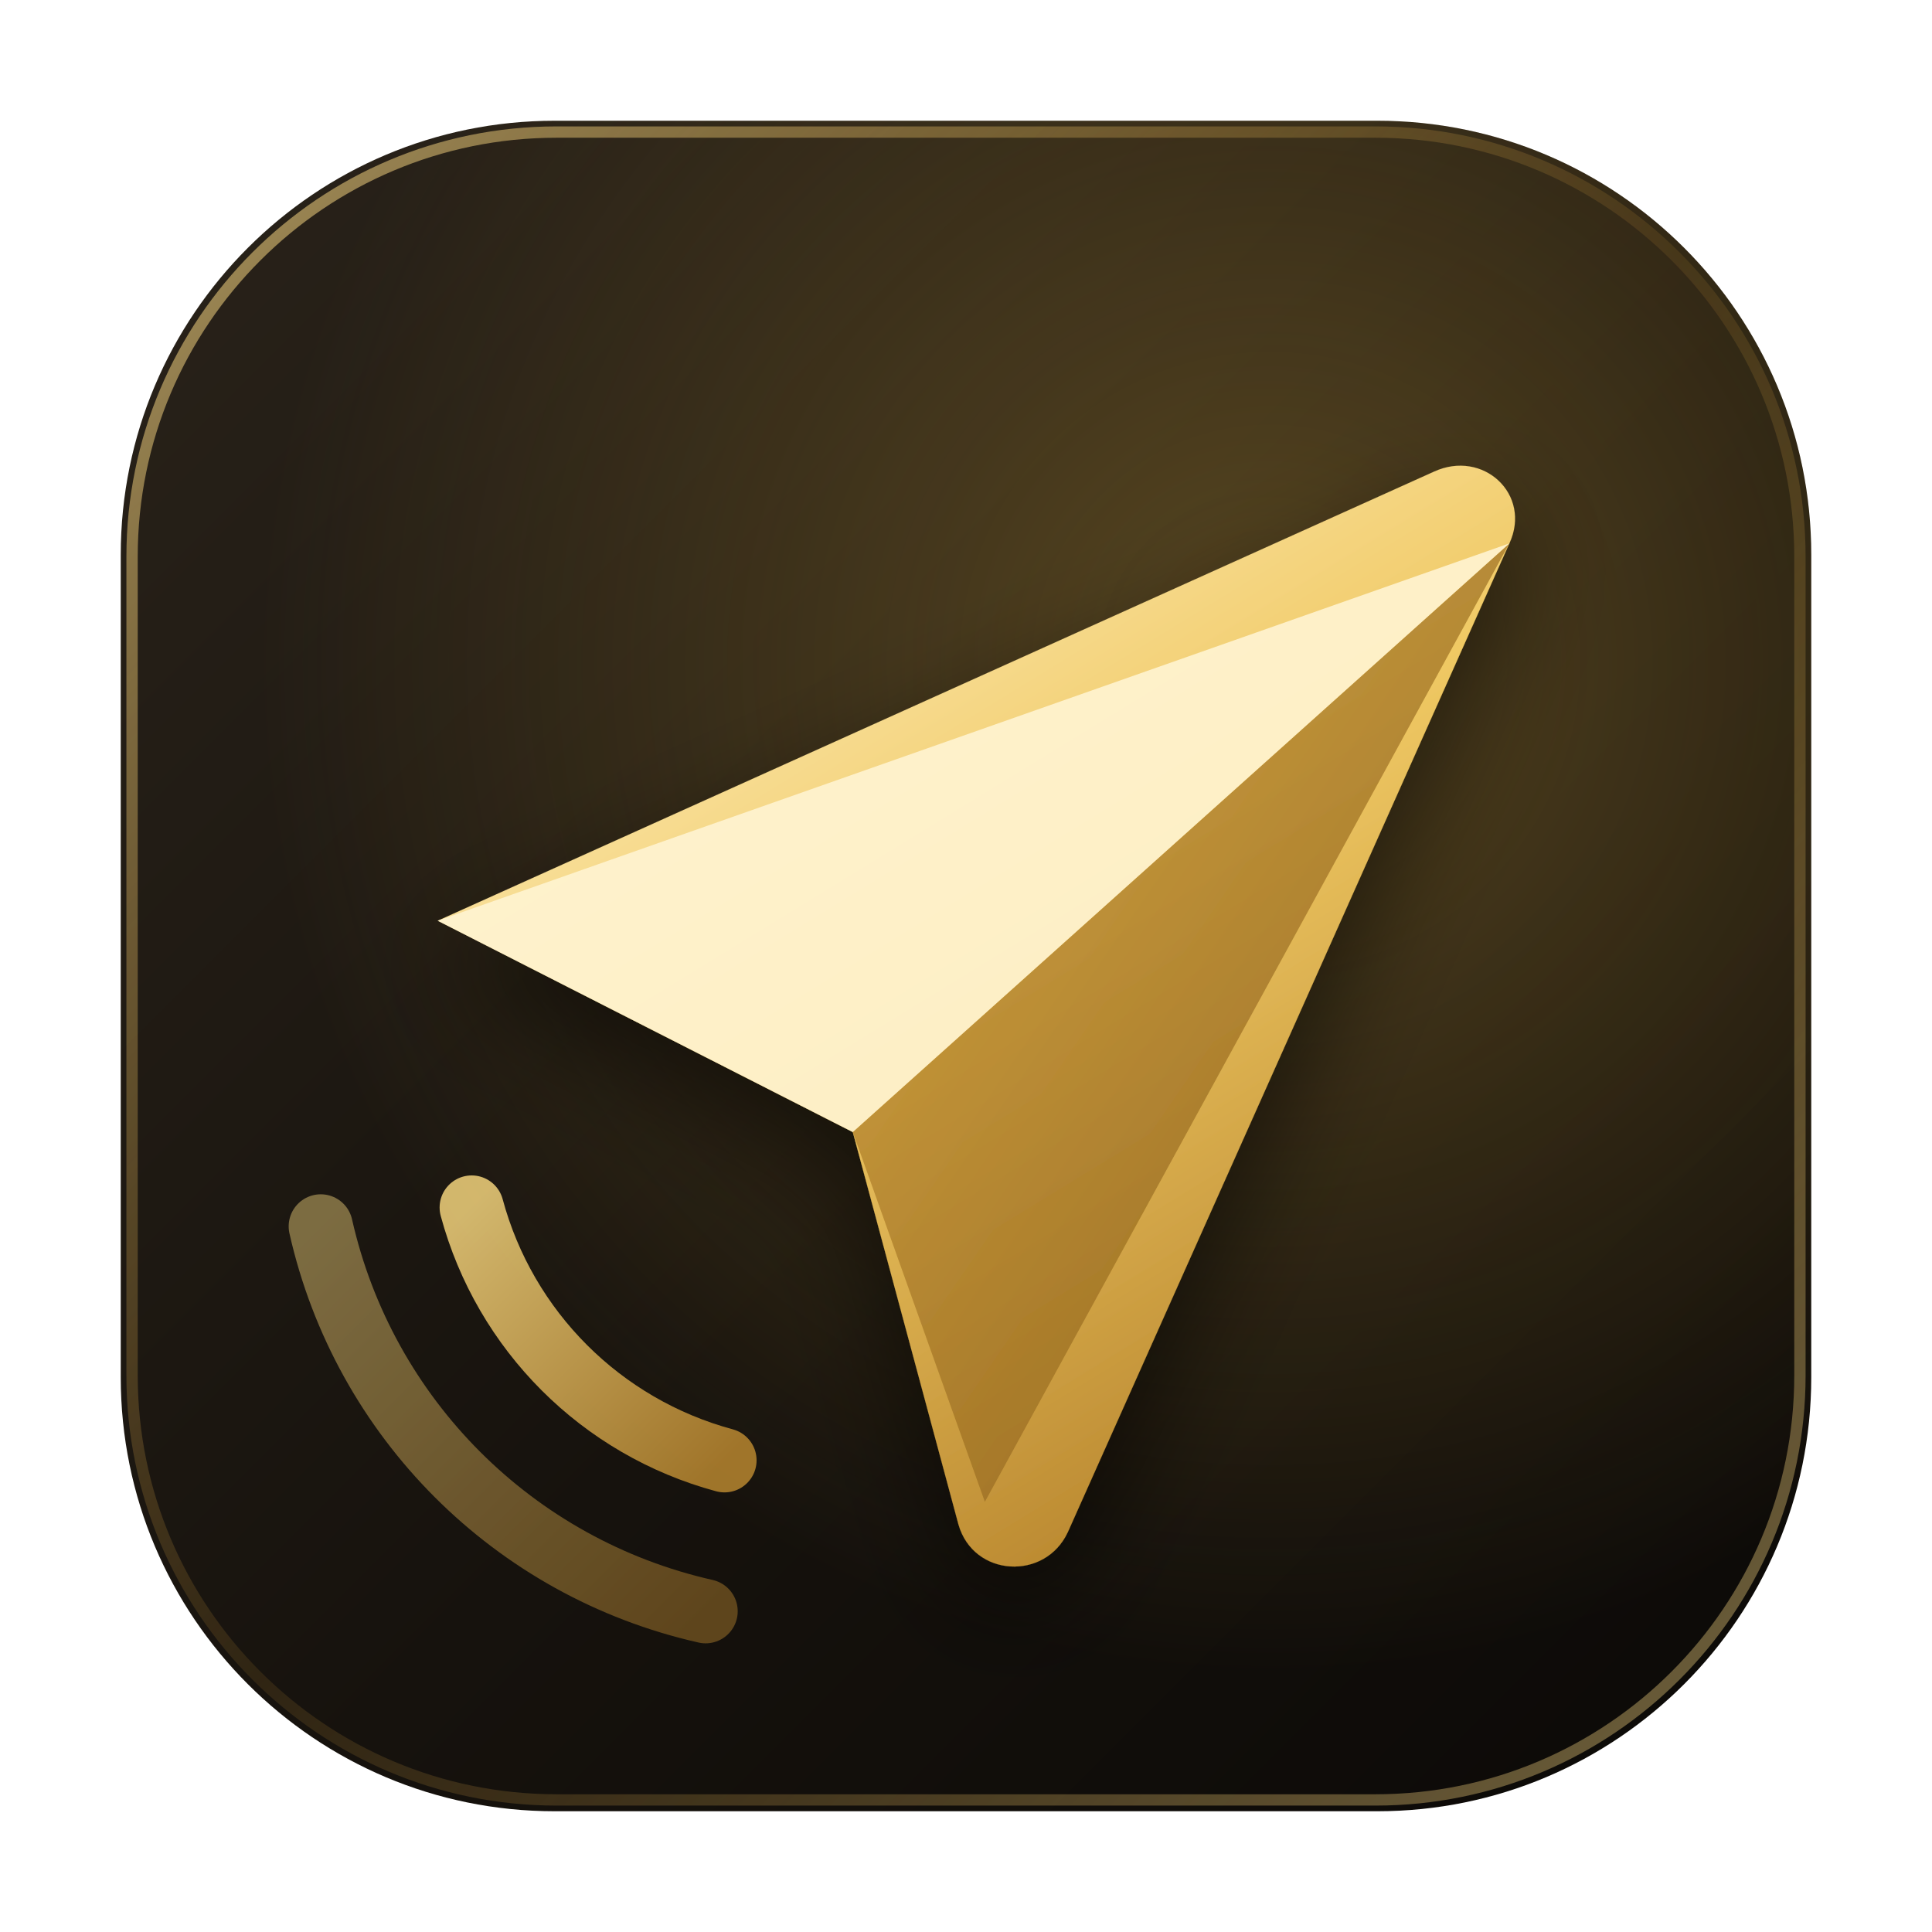
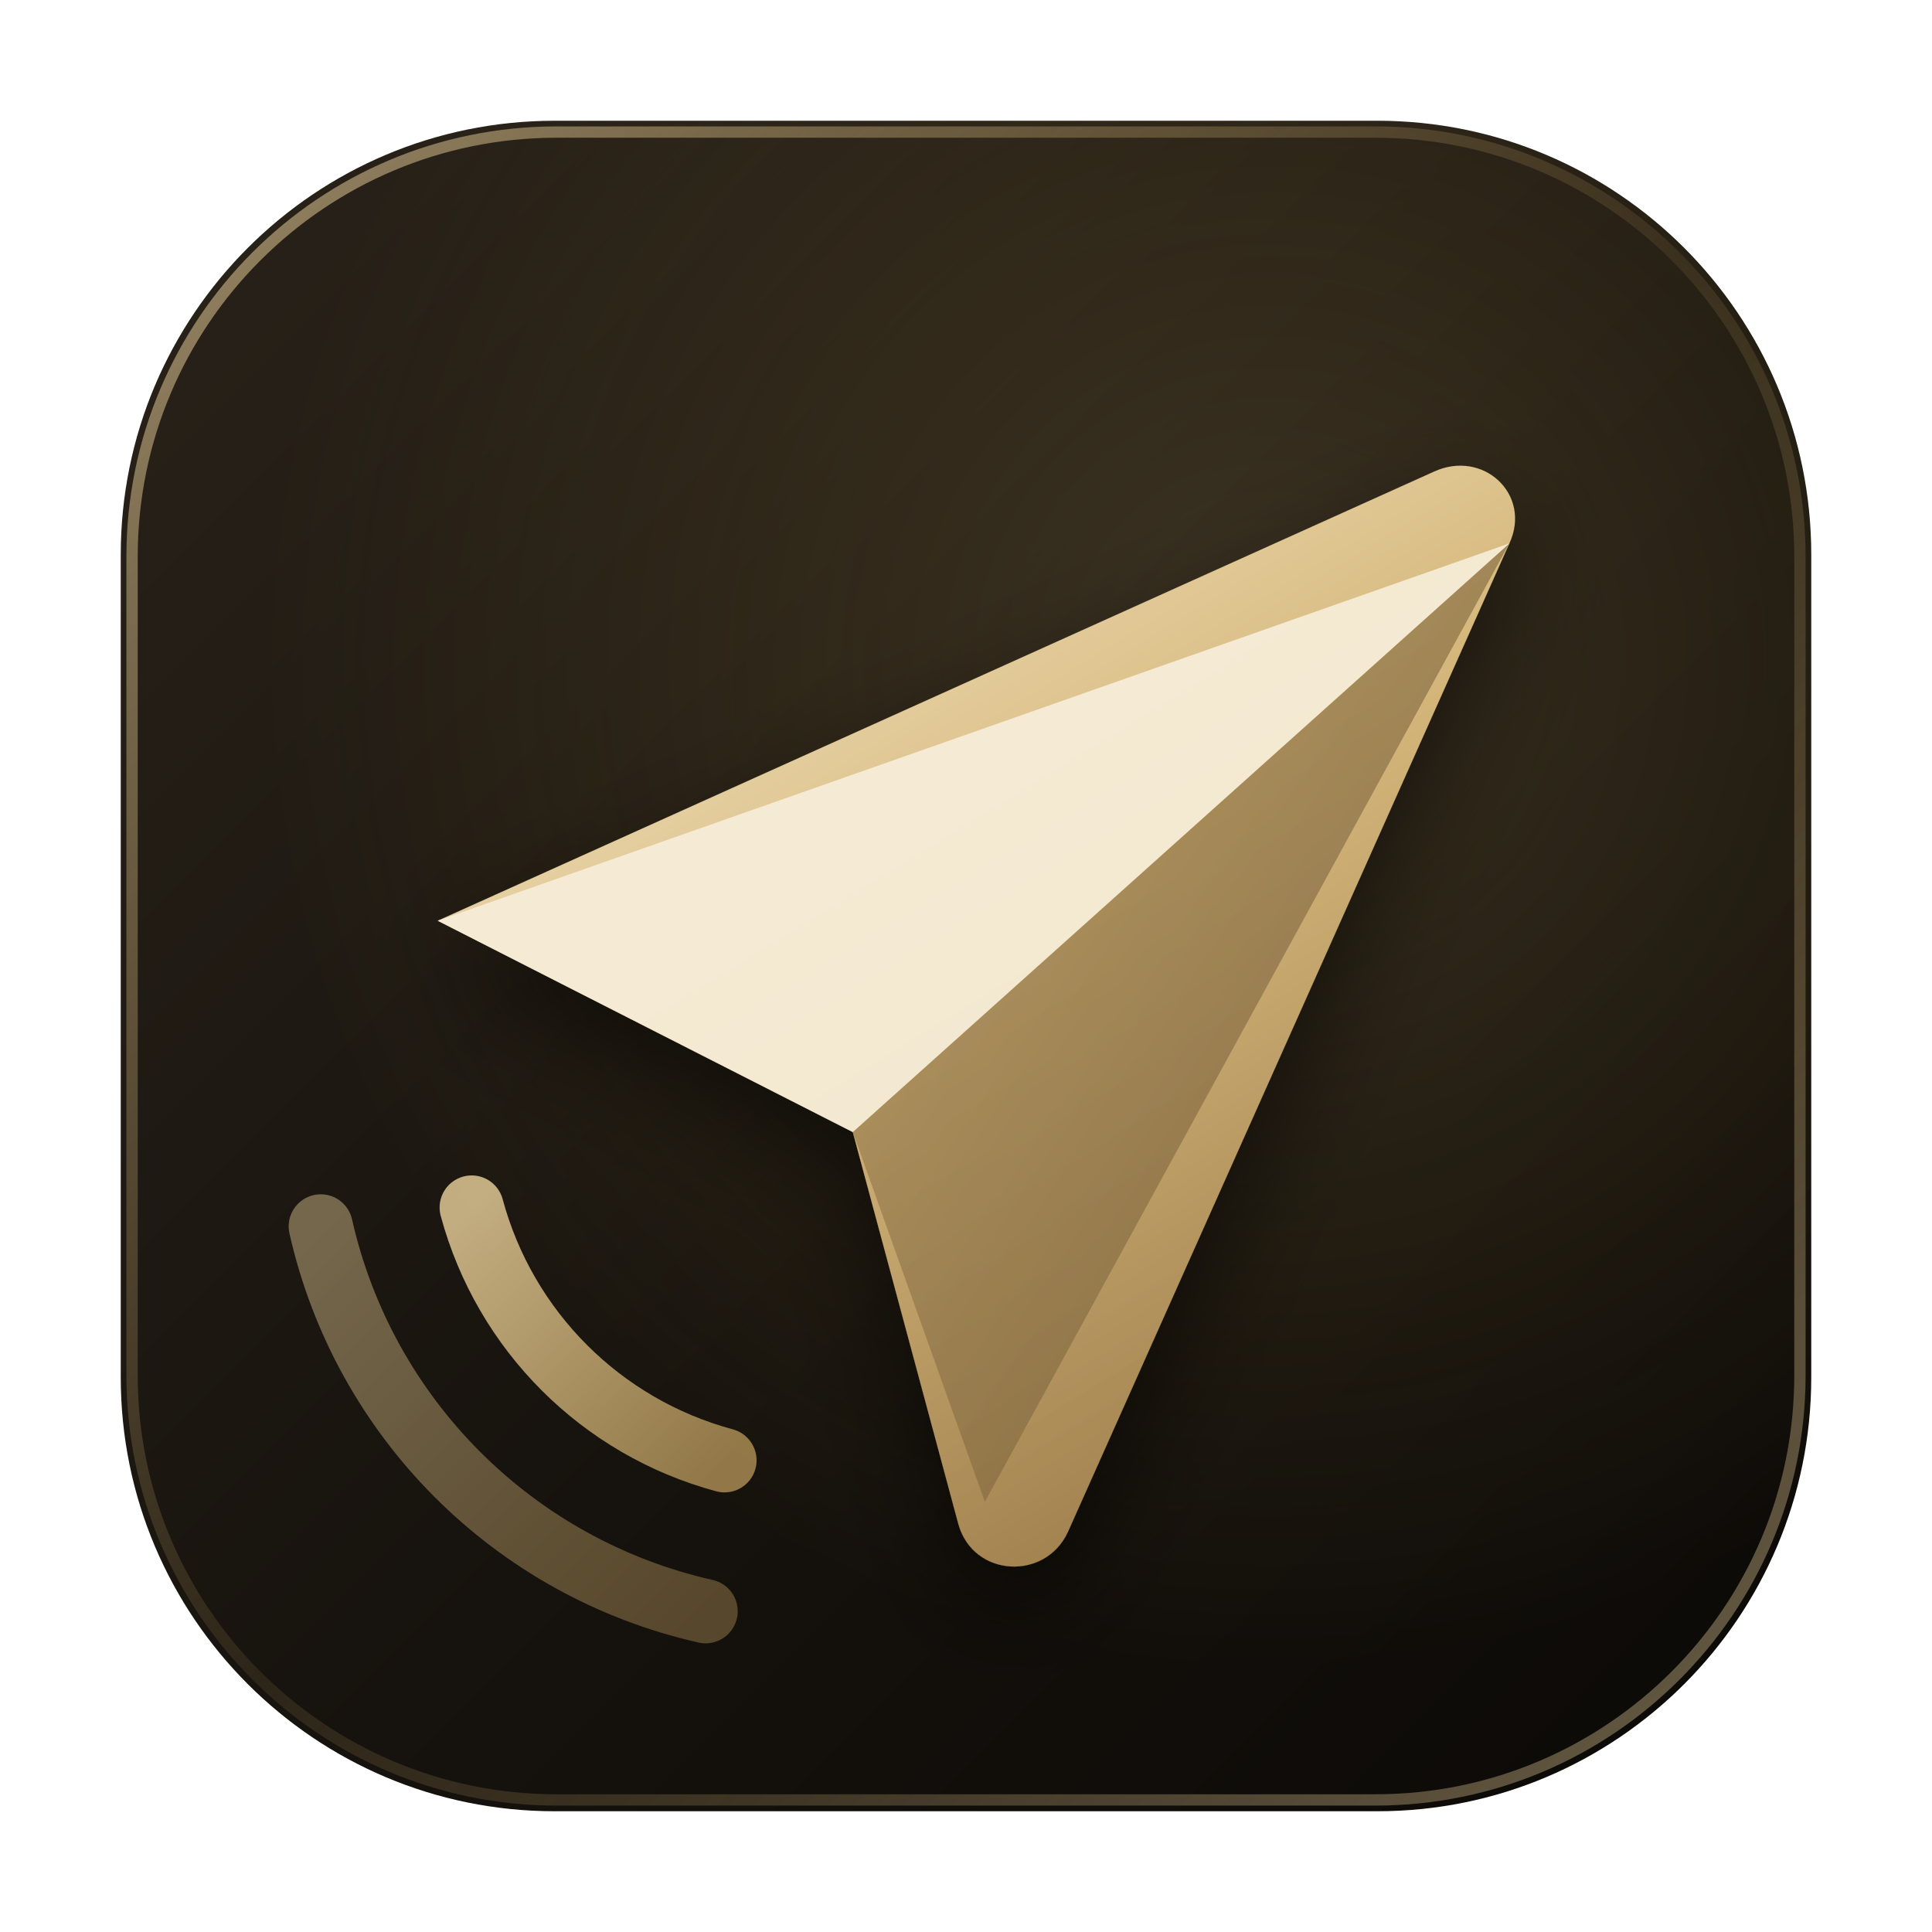
<svg xmlns="http://www.w3.org/2000/svg" viewBox="0 0 1024 1024">
  <defs>
    <linearGradient id="bg" x1="0" y1="0" x2="1" y2="1">
      <stop offset="0" stop-color="#2A231A" />
      <stop offset="0.55" stop-color="#16120D" />
      <stop offset="1" stop-color="#0B0907" />
    </linearGradient>
    <radialGradient id="glow" cx="0.68" cy="0.32" r="0.6">
-       <stop offset="0" stop-color="#E9B949" stop-opacity="0.30" />
+       <stop offset="0" stop-color="#D6B87C" stop-opacity="0.18" />
      <stop offset="1" stop-color="#E9B949" stop-opacity="0" />
    </radialGradient>
    <linearGradient id="rim" x1="0" y1="0" x2="1" y2="1">
-       <stop offset="0" stop-color="#F6DA8B" stop-opacity="0.65" />
-       <stop offset="0.5" stop-color="#B8862F" stop-opacity="0.15" />
-       <stop offset="1" stop-color="#F6DA8B" stop-opacity="0.45" />
+       <stop offset="0" stop-color="#E3CC9C" stop-opacity="0.65" />
+       <stop offset="0.5" stop-color="#A88A52" stop-opacity="0.15" />
+       <stop offset="1" stop-color="#E3CC9C" stop-opacity="0.45" />
    </linearGradient>
    <linearGradient id="plane" x1="0.2" y1="0" x2="0.8" y2="1">
-       <stop offset="0" stop-color="#FFF1C4" />
-       <stop offset="0.45" stop-color="#F0C964" />
-       <stop offset="1" stop-color="#B07C26" />
+       <stop offset="0" stop-color="#F4E6C6" />
+       <stop offset="0.45" stop-color="#D6B87C" />
+       <stop offset="1" stop-color="#977645" />
    </linearGradient>
    <linearGradient id="fold" x1="0" y1="0" x2="1" y2="1">
-       <stop offset="0" stop-color="#C99634" />
-       <stop offset="1" stop-color="#7E5517" />
+       <stop offset="0" stop-color="#B29560" />
+       <stop offset="1" stop-color="#6E5634" />
    </linearGradient>
    <linearGradient id="arc" x1="0" y1="0" x2="1" y2="1">
-       <stop offset="0" stop-color="#F2D27C" />
-       <stop offset="1" stop-color="#B8862F" />
+       <stop offset="0" stop-color="#E0C894" />
+       <stop offset="1" stop-color="#A88A52" />
    </linearGradient>
    <filter id="shadow" x="-30%" y="-30%" width="160%" height="160%">
      <feDropShadow dx="0" dy="24" stdDeviation="28" flood-color="#000000" flood-opacity="0.55" />
    </filter>
  </defs>
  <rect x="64" y="64" width="896" height="896" rx="230" fill="url(#bg)" />
  <rect x="64" y="64" width="896" height="896" rx="230" fill="url(#glow)" />
  <rect x="70" y="70" width="884" height="884" rx="225" fill="none" stroke="url(#rim)" stroke-width="6" />
  <g fill="none" stroke="url(#arc)" stroke-linecap="round">
    <path d="M250 640 A 190 190 0 0 0 384 774" stroke-width="34" stroke-opacity="0.85" />
    <path d="M170 650 A 270 270 0 0 0 374 854" stroke-width="34" stroke-opacity="0.45" />
  </g>
  <g filter="url(#shadow)">
    <path d="M232 488 L760 250 C786 238 812 262 800 288 L566 812 C554 838 516 836 508 808 L452 600 Z" fill="url(#plane)" />
    <path d="M452 600 L800 288 L522 796 Z" fill="url(#fold)" opacity="0.75" />
-     <path d="M232 488 L452 600 L800 288 Z" fill="#FFF4D1" opacity="0.9" />
+     <path d="M232 488 L452 600 L800 288 Z" fill="#F7EEDA" opacity="0.9" />
  </g>
</svg>
